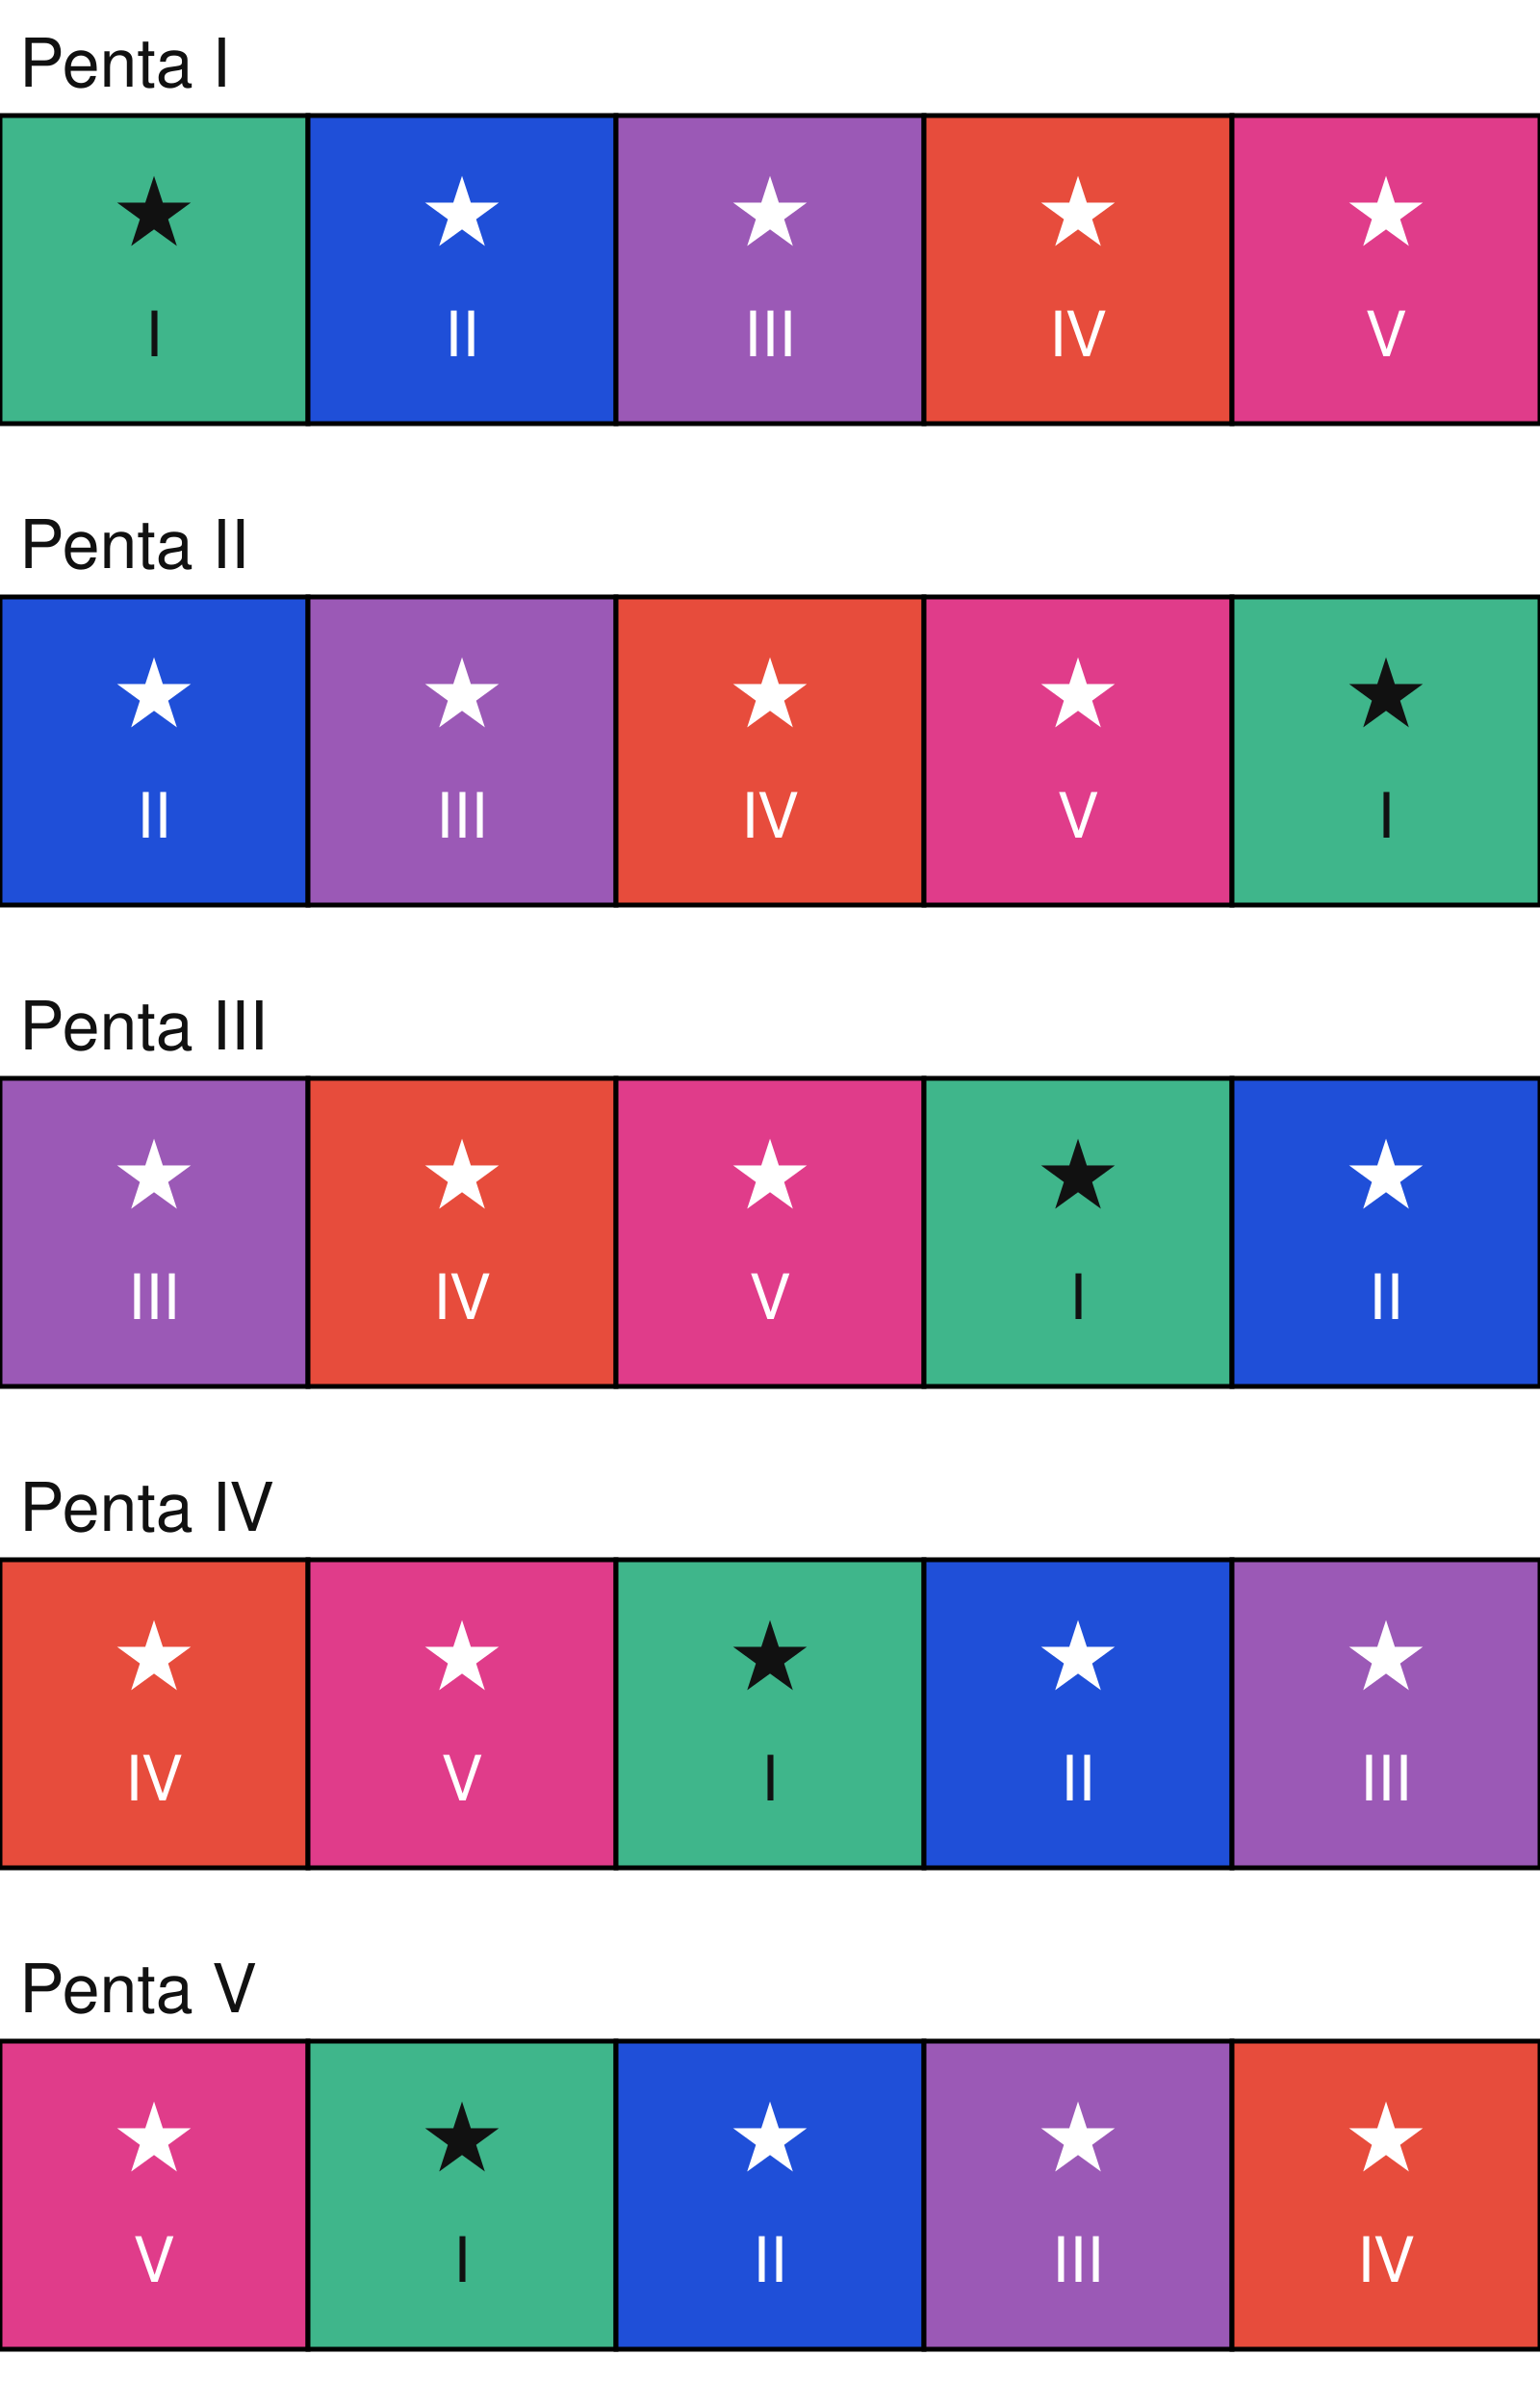
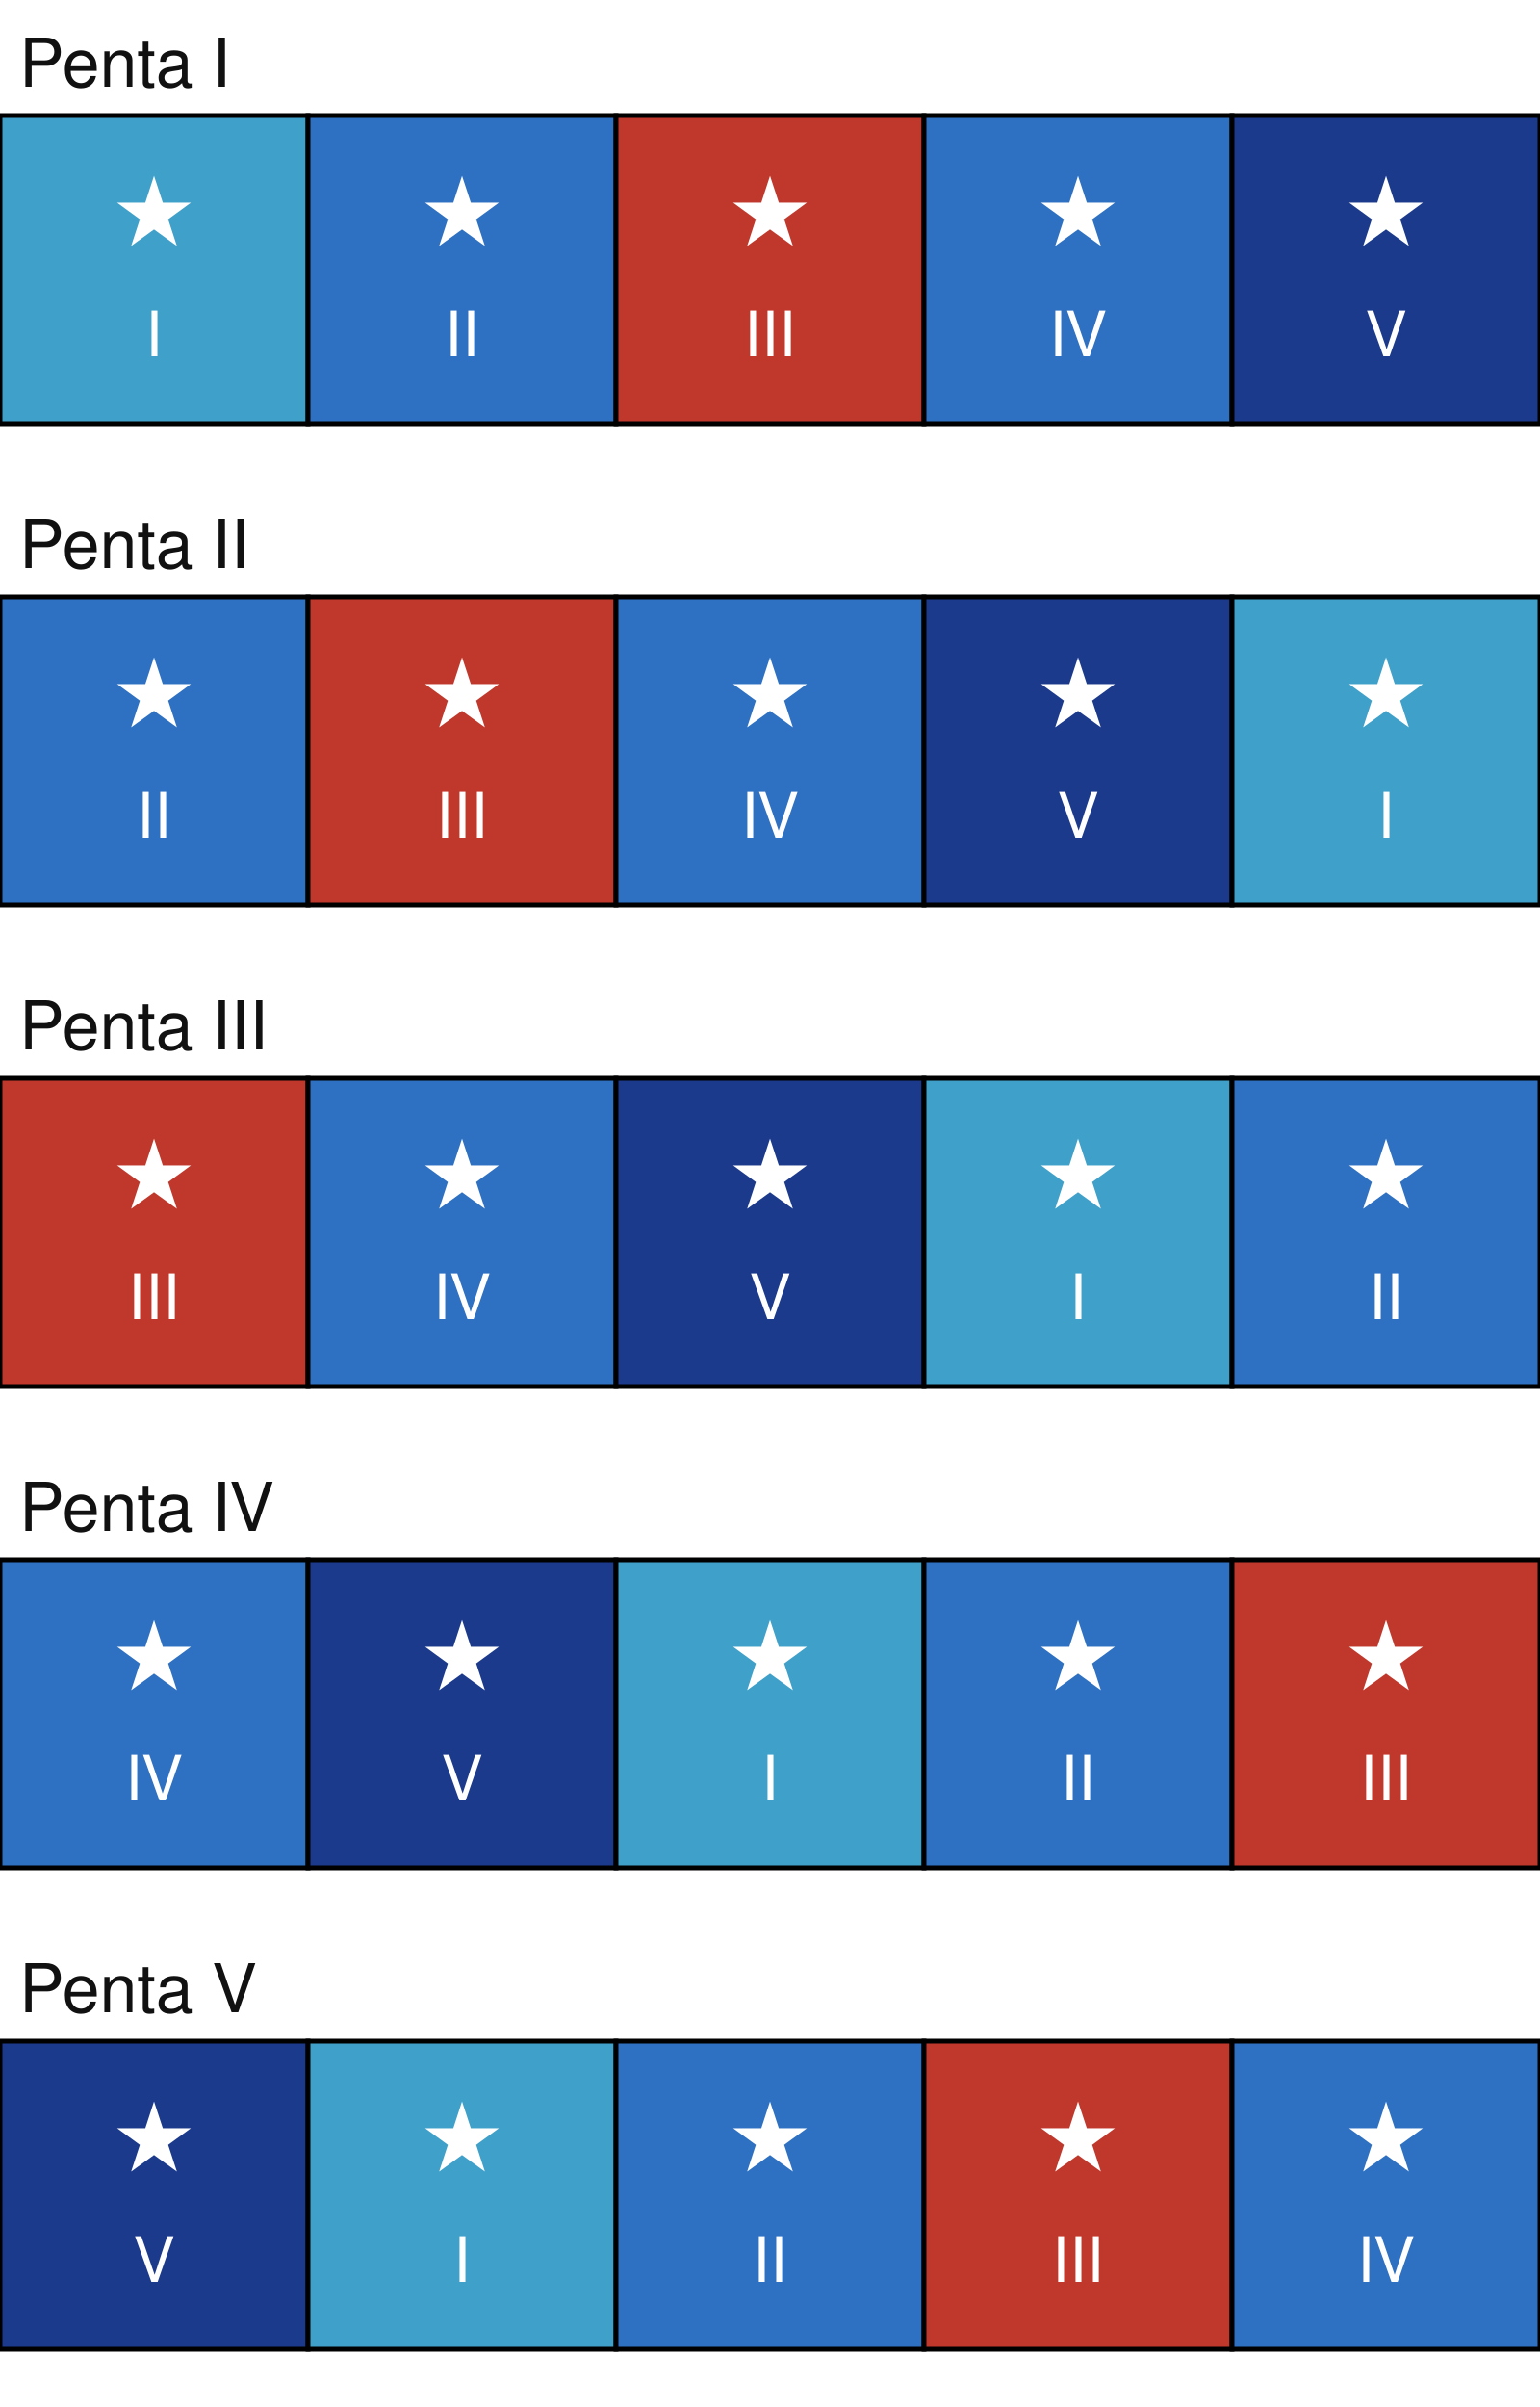
<svg xmlns="http://www.w3.org/2000/svg" width="320" height="500" viewBox="0 0 320 500">
  <rect width="320" height="500" fill="#fff" />
  <g transform="translate(0,0)">
    <rect width="320" height="92" fill="#fff" />
    <text x="4" y="18" fill="#111" font-size="14" font-family="Helvetica,Arial,sans-serif">Penta I</text>
-     <rect x="0" y="24" width="64" height="64" fill="#3FB68B" stroke="#000" />
-     <text x="32" y="51" fill="#111" font-size="20" text-anchor="middle" font-family="Helvetica,Arial,sans-serif">★</text>
-     <text x="32" y="74" fill="#111" font-size="13" text-anchor="middle" font-family="Helvetica,Arial,sans-serif">I</text>
-     <rect x="64" y="24" width="64" height="64" fill="#1F4FD8" stroke="#000" />
+     <rect x="0" y="24" width="64" height="64" fill="#3FA0C9" stroke="#000" />
+     <text x="32" y="51" fill="#fff" font-size="20" text-anchor="middle" font-family="Helvetica,Arial,sans-serif">★</text>
+     <text x="32" y="74" fill="#fff" font-size="13" text-anchor="middle" font-family="Helvetica,Arial,sans-serif">I</text>
+     <rect x="64" y="24" width="64" height="64" fill="#2E70C1" stroke="#000" />
    <text x="96" y="51" fill="#fff" font-size="20" text-anchor="middle" font-family="Helvetica,Arial,sans-serif">★</text>
    <text x="96" y="74" fill="#fff" font-size="13" text-anchor="middle" font-family="Helvetica,Arial,sans-serif">II</text>
-     <rect x="128" y="24" width="64" height="64" fill="#9B59B6" stroke="#000" />
+     <rect x="128" y="24" width="64" height="64" fill="#C0382C" stroke="#000" />
    <text x="160" y="51" fill="#fff" font-size="20" text-anchor="middle" font-family="Helvetica,Arial,sans-serif">★</text>
    <text x="160" y="74" fill="#fff" font-size="13" text-anchor="middle" font-family="Helvetica,Arial,sans-serif">III</text>
-     <rect x="192" y="24" width="64" height="64" fill="#E74C3C" stroke="#000" />
+     <rect x="192" y="24" width="64" height="64" fill="#2E70C1" stroke="#000" />
    <text x="224" y="51" fill="#fff" font-size="20" text-anchor="middle" font-family="Helvetica,Arial,sans-serif">★</text>
    <text x="224" y="74" fill="#fff" font-size="13" text-anchor="middle" font-family="Helvetica,Arial,sans-serif">IV</text>
-     <rect x="256" y="24" width="64" height="64" fill="#E03C8A" stroke="#000" />
+     <rect x="256" y="24" width="64" height="64" fill="#1B3A8C" stroke="#000" />
    <text x="288" y="51" fill="#fff" font-size="20" text-anchor="middle" font-family="Helvetica,Arial,sans-serif">★</text>
    <text x="288" y="74" fill="#fff" font-size="13" text-anchor="middle" font-family="Helvetica,Arial,sans-serif">V</text>
  </g>
  <g transform="translate(0,100)">
    <rect width="320" height="92" fill="#fff" />
    <text x="4" y="18" fill="#111" font-size="14" font-family="Helvetica,Arial,sans-serif">Penta II</text>
-     <rect x="0" y="24" width="64" height="64" fill="#1F4FD8" stroke="#000" />
+     <rect x="0" y="24" width="64" height="64" fill="#2E70C1" stroke="#000" />
    <text x="32" y="51" fill="#fff" font-size="20" text-anchor="middle" font-family="Helvetica,Arial,sans-serif">★</text>
    <text x="32" y="74" fill="#fff" font-size="13" text-anchor="middle" font-family="Helvetica,Arial,sans-serif">II</text>
-     <rect x="64" y="24" width="64" height="64" fill="#9B59B6" stroke="#000" />
+     <rect x="64" y="24" width="64" height="64" fill="#C0382C" stroke="#000" />
    <text x="96" y="51" fill="#fff" font-size="20" text-anchor="middle" font-family="Helvetica,Arial,sans-serif">★</text>
    <text x="96" y="74" fill="#fff" font-size="13" text-anchor="middle" font-family="Helvetica,Arial,sans-serif">III</text>
-     <rect x="128" y="24" width="64" height="64" fill="#E74C3C" stroke="#000" />
+     <rect x="128" y="24" width="64" height="64" fill="#2E70C1" stroke="#000" />
    <text x="160" y="51" fill="#fff" font-size="20" text-anchor="middle" font-family="Helvetica,Arial,sans-serif">★</text>
    <text x="160" y="74" fill="#fff" font-size="13" text-anchor="middle" font-family="Helvetica,Arial,sans-serif">IV</text>
-     <rect x="192" y="24" width="64" height="64" fill="#E03C8A" stroke="#000" />
+     <rect x="192" y="24" width="64" height="64" fill="#1B3A8C" stroke="#000" />
    <text x="224" y="51" fill="#fff" font-size="20" text-anchor="middle" font-family="Helvetica,Arial,sans-serif">★</text>
    <text x="224" y="74" fill="#fff" font-size="13" text-anchor="middle" font-family="Helvetica,Arial,sans-serif">V</text>
-     <rect x="256" y="24" width="64" height="64" fill="#3FB68B" stroke="#000" />
-     <text x="288" y="51" fill="#111" font-size="20" text-anchor="middle" font-family="Helvetica,Arial,sans-serif">★</text>
-     <text x="288" y="74" fill="#111" font-size="13" text-anchor="middle" font-family="Helvetica,Arial,sans-serif">I</text>
+     <rect x="256" y="24" width="64" height="64" fill="#3FA0C9" stroke="#000" />
+     <text x="288" y="51" fill="#fff" font-size="20" text-anchor="middle" font-family="Helvetica,Arial,sans-serif">★</text>
+     <text x="288" y="74" fill="#fff" font-size="13" text-anchor="middle" font-family="Helvetica,Arial,sans-serif">I</text>
  </g>
  <g transform="translate(0,200)">
    <rect width="320" height="92" fill="#fff" />
    <text x="4" y="18" fill="#111" font-size="14" font-family="Helvetica,Arial,sans-serif">Penta III</text>
-     <rect x="0" y="24" width="64" height="64" fill="#9B59B6" stroke="#000" />
+     <rect x="0" y="24" width="64" height="64" fill="#C0382C" stroke="#000" />
    <text x="32" y="51" fill="#fff" font-size="20" text-anchor="middle" font-family="Helvetica,Arial,sans-serif">★</text>
    <text x="32" y="74" fill="#fff" font-size="13" text-anchor="middle" font-family="Helvetica,Arial,sans-serif">III</text>
-     <rect x="64" y="24" width="64" height="64" fill="#E74C3C" stroke="#000" />
+     <rect x="64" y="24" width="64" height="64" fill="#2E70C1" stroke="#000" />
    <text x="96" y="51" fill="#fff" font-size="20" text-anchor="middle" font-family="Helvetica,Arial,sans-serif">★</text>
    <text x="96" y="74" fill="#fff" font-size="13" text-anchor="middle" font-family="Helvetica,Arial,sans-serif">IV</text>
-     <rect x="128" y="24" width="64" height="64" fill="#E03C8A" stroke="#000" />
+     <rect x="128" y="24" width="64" height="64" fill="#1B3A8C" stroke="#000" />
    <text x="160" y="51" fill="#fff" font-size="20" text-anchor="middle" font-family="Helvetica,Arial,sans-serif">★</text>
    <text x="160" y="74" fill="#fff" font-size="13" text-anchor="middle" font-family="Helvetica,Arial,sans-serif">V</text>
-     <rect x="192" y="24" width="64" height="64" fill="#3FB68B" stroke="#000" />
-     <text x="224" y="51" fill="#111" font-size="20" text-anchor="middle" font-family="Helvetica,Arial,sans-serif">★</text>
-     <text x="224" y="74" fill="#111" font-size="13" text-anchor="middle" font-family="Helvetica,Arial,sans-serif">I</text>
-     <rect x="256" y="24" width="64" height="64" fill="#1F4FD8" stroke="#000" />
+     <rect x="192" y="24" width="64" height="64" fill="#3FA0C9" stroke="#000" />
+     <text x="224" y="51" fill="#fff" font-size="20" text-anchor="middle" font-family="Helvetica,Arial,sans-serif">★</text>
+     <text x="224" y="74" fill="#fff" font-size="13" text-anchor="middle" font-family="Helvetica,Arial,sans-serif">I</text>
+     <rect x="256" y="24" width="64" height="64" fill="#2E70C1" stroke="#000" />
    <text x="288" y="51" fill="#fff" font-size="20" text-anchor="middle" font-family="Helvetica,Arial,sans-serif">★</text>
    <text x="288" y="74" fill="#fff" font-size="13" text-anchor="middle" font-family="Helvetica,Arial,sans-serif">II</text>
  </g>
  <g transform="translate(0,300)">
    <rect width="320" height="92" fill="#fff" />
    <text x="4" y="18" fill="#111" font-size="14" font-family="Helvetica,Arial,sans-serif">Penta IV</text>
-     <rect x="0" y="24" width="64" height="64" fill="#E74C3C" stroke="#000" />
+     <rect x="0" y="24" width="64" height="64" fill="#2E70C1" stroke="#000" />
    <text x="32" y="51" fill="#fff" font-size="20" text-anchor="middle" font-family="Helvetica,Arial,sans-serif">★</text>
    <text x="32" y="74" fill="#fff" font-size="13" text-anchor="middle" font-family="Helvetica,Arial,sans-serif">IV</text>
-     <rect x="64" y="24" width="64" height="64" fill="#E03C8A" stroke="#000" />
+     <rect x="64" y="24" width="64" height="64" fill="#1B3A8C" stroke="#000" />
    <text x="96" y="51" fill="#fff" font-size="20" text-anchor="middle" font-family="Helvetica,Arial,sans-serif">★</text>
    <text x="96" y="74" fill="#fff" font-size="13" text-anchor="middle" font-family="Helvetica,Arial,sans-serif">V</text>
-     <rect x="128" y="24" width="64" height="64" fill="#3FB68B" stroke="#000" />
-     <text x="160" y="51" fill="#111" font-size="20" text-anchor="middle" font-family="Helvetica,Arial,sans-serif">★</text>
-     <text x="160" y="74" fill="#111" font-size="13" text-anchor="middle" font-family="Helvetica,Arial,sans-serif">I</text>
-     <rect x="192" y="24" width="64" height="64" fill="#1F4FD8" stroke="#000" />
+     <rect x="128" y="24" width="64" height="64" fill="#3FA0C9" stroke="#000" />
+     <text x="160" y="51" fill="#fff" font-size="20" text-anchor="middle" font-family="Helvetica,Arial,sans-serif">★</text>
+     <text x="160" y="74" fill="#fff" font-size="13" text-anchor="middle" font-family="Helvetica,Arial,sans-serif">I</text>
+     <rect x="192" y="24" width="64" height="64" fill="#2E70C1" stroke="#000" />
    <text x="224" y="51" fill="#fff" font-size="20" text-anchor="middle" font-family="Helvetica,Arial,sans-serif">★</text>
    <text x="224" y="74" fill="#fff" font-size="13" text-anchor="middle" font-family="Helvetica,Arial,sans-serif">II</text>
-     <rect x="256" y="24" width="64" height="64" fill="#9B59B6" stroke="#000" />
+     <rect x="256" y="24" width="64" height="64" fill="#C0382C" stroke="#000" />
    <text x="288" y="51" fill="#fff" font-size="20" text-anchor="middle" font-family="Helvetica,Arial,sans-serif">★</text>
    <text x="288" y="74" fill="#fff" font-size="13" text-anchor="middle" font-family="Helvetica,Arial,sans-serif">III</text>
  </g>
  <g transform="translate(0,400)">
    <rect width="320" height="92" fill="#fff" />
    <text x="4" y="18" fill="#111" font-size="14" font-family="Helvetica,Arial,sans-serif">Penta V</text>
-     <rect x="0" y="24" width="64" height="64" fill="#E03C8A" stroke="#000" />
+     <rect x="0" y="24" width="64" height="64" fill="#1B3A8C" stroke="#000" />
    <text x="32" y="51" fill="#fff" font-size="20" text-anchor="middle" font-family="Helvetica,Arial,sans-serif">★</text>
    <text x="32" y="74" fill="#fff" font-size="13" text-anchor="middle" font-family="Helvetica,Arial,sans-serif">V</text>
-     <rect x="64" y="24" width="64" height="64" fill="#3FB68B" stroke="#000" />
-     <text x="96" y="51" fill="#111" font-size="20" text-anchor="middle" font-family="Helvetica,Arial,sans-serif">★</text>
-     <text x="96" y="74" fill="#111" font-size="13" text-anchor="middle" font-family="Helvetica,Arial,sans-serif">I</text>
-     <rect x="128" y="24" width="64" height="64" fill="#1F4FD8" stroke="#000" />
+     <rect x="64" y="24" width="64" height="64" fill="#3FA0C9" stroke="#000" />
+     <text x="96" y="51" fill="#fff" font-size="20" text-anchor="middle" font-family="Helvetica,Arial,sans-serif">★</text>
+     <text x="96" y="74" fill="#fff" font-size="13" text-anchor="middle" font-family="Helvetica,Arial,sans-serif">I</text>
+     <rect x="128" y="24" width="64" height="64" fill="#2E70C1" stroke="#000" />
    <text x="160" y="51" fill="#fff" font-size="20" text-anchor="middle" font-family="Helvetica,Arial,sans-serif">★</text>
    <text x="160" y="74" fill="#fff" font-size="13" text-anchor="middle" font-family="Helvetica,Arial,sans-serif">II</text>
-     <rect x="192" y="24" width="64" height="64" fill="#9B59B6" stroke="#000" />
+     <rect x="192" y="24" width="64" height="64" fill="#C0382C" stroke="#000" />
    <text x="224" y="51" fill="#fff" font-size="20" text-anchor="middle" font-family="Helvetica,Arial,sans-serif">★</text>
    <text x="224" y="74" fill="#fff" font-size="13" text-anchor="middle" font-family="Helvetica,Arial,sans-serif">III</text>
-     <rect x="256" y="24" width="64" height="64" fill="#E74C3C" stroke="#000" />
+     <rect x="256" y="24" width="64" height="64" fill="#2E70C1" stroke="#000" />
    <text x="288" y="51" fill="#fff" font-size="20" text-anchor="middle" font-family="Helvetica,Arial,sans-serif">★</text>
    <text x="288" y="74" fill="#fff" font-size="13" text-anchor="middle" font-family="Helvetica,Arial,sans-serif">IV</text>
  </g>
</svg>
